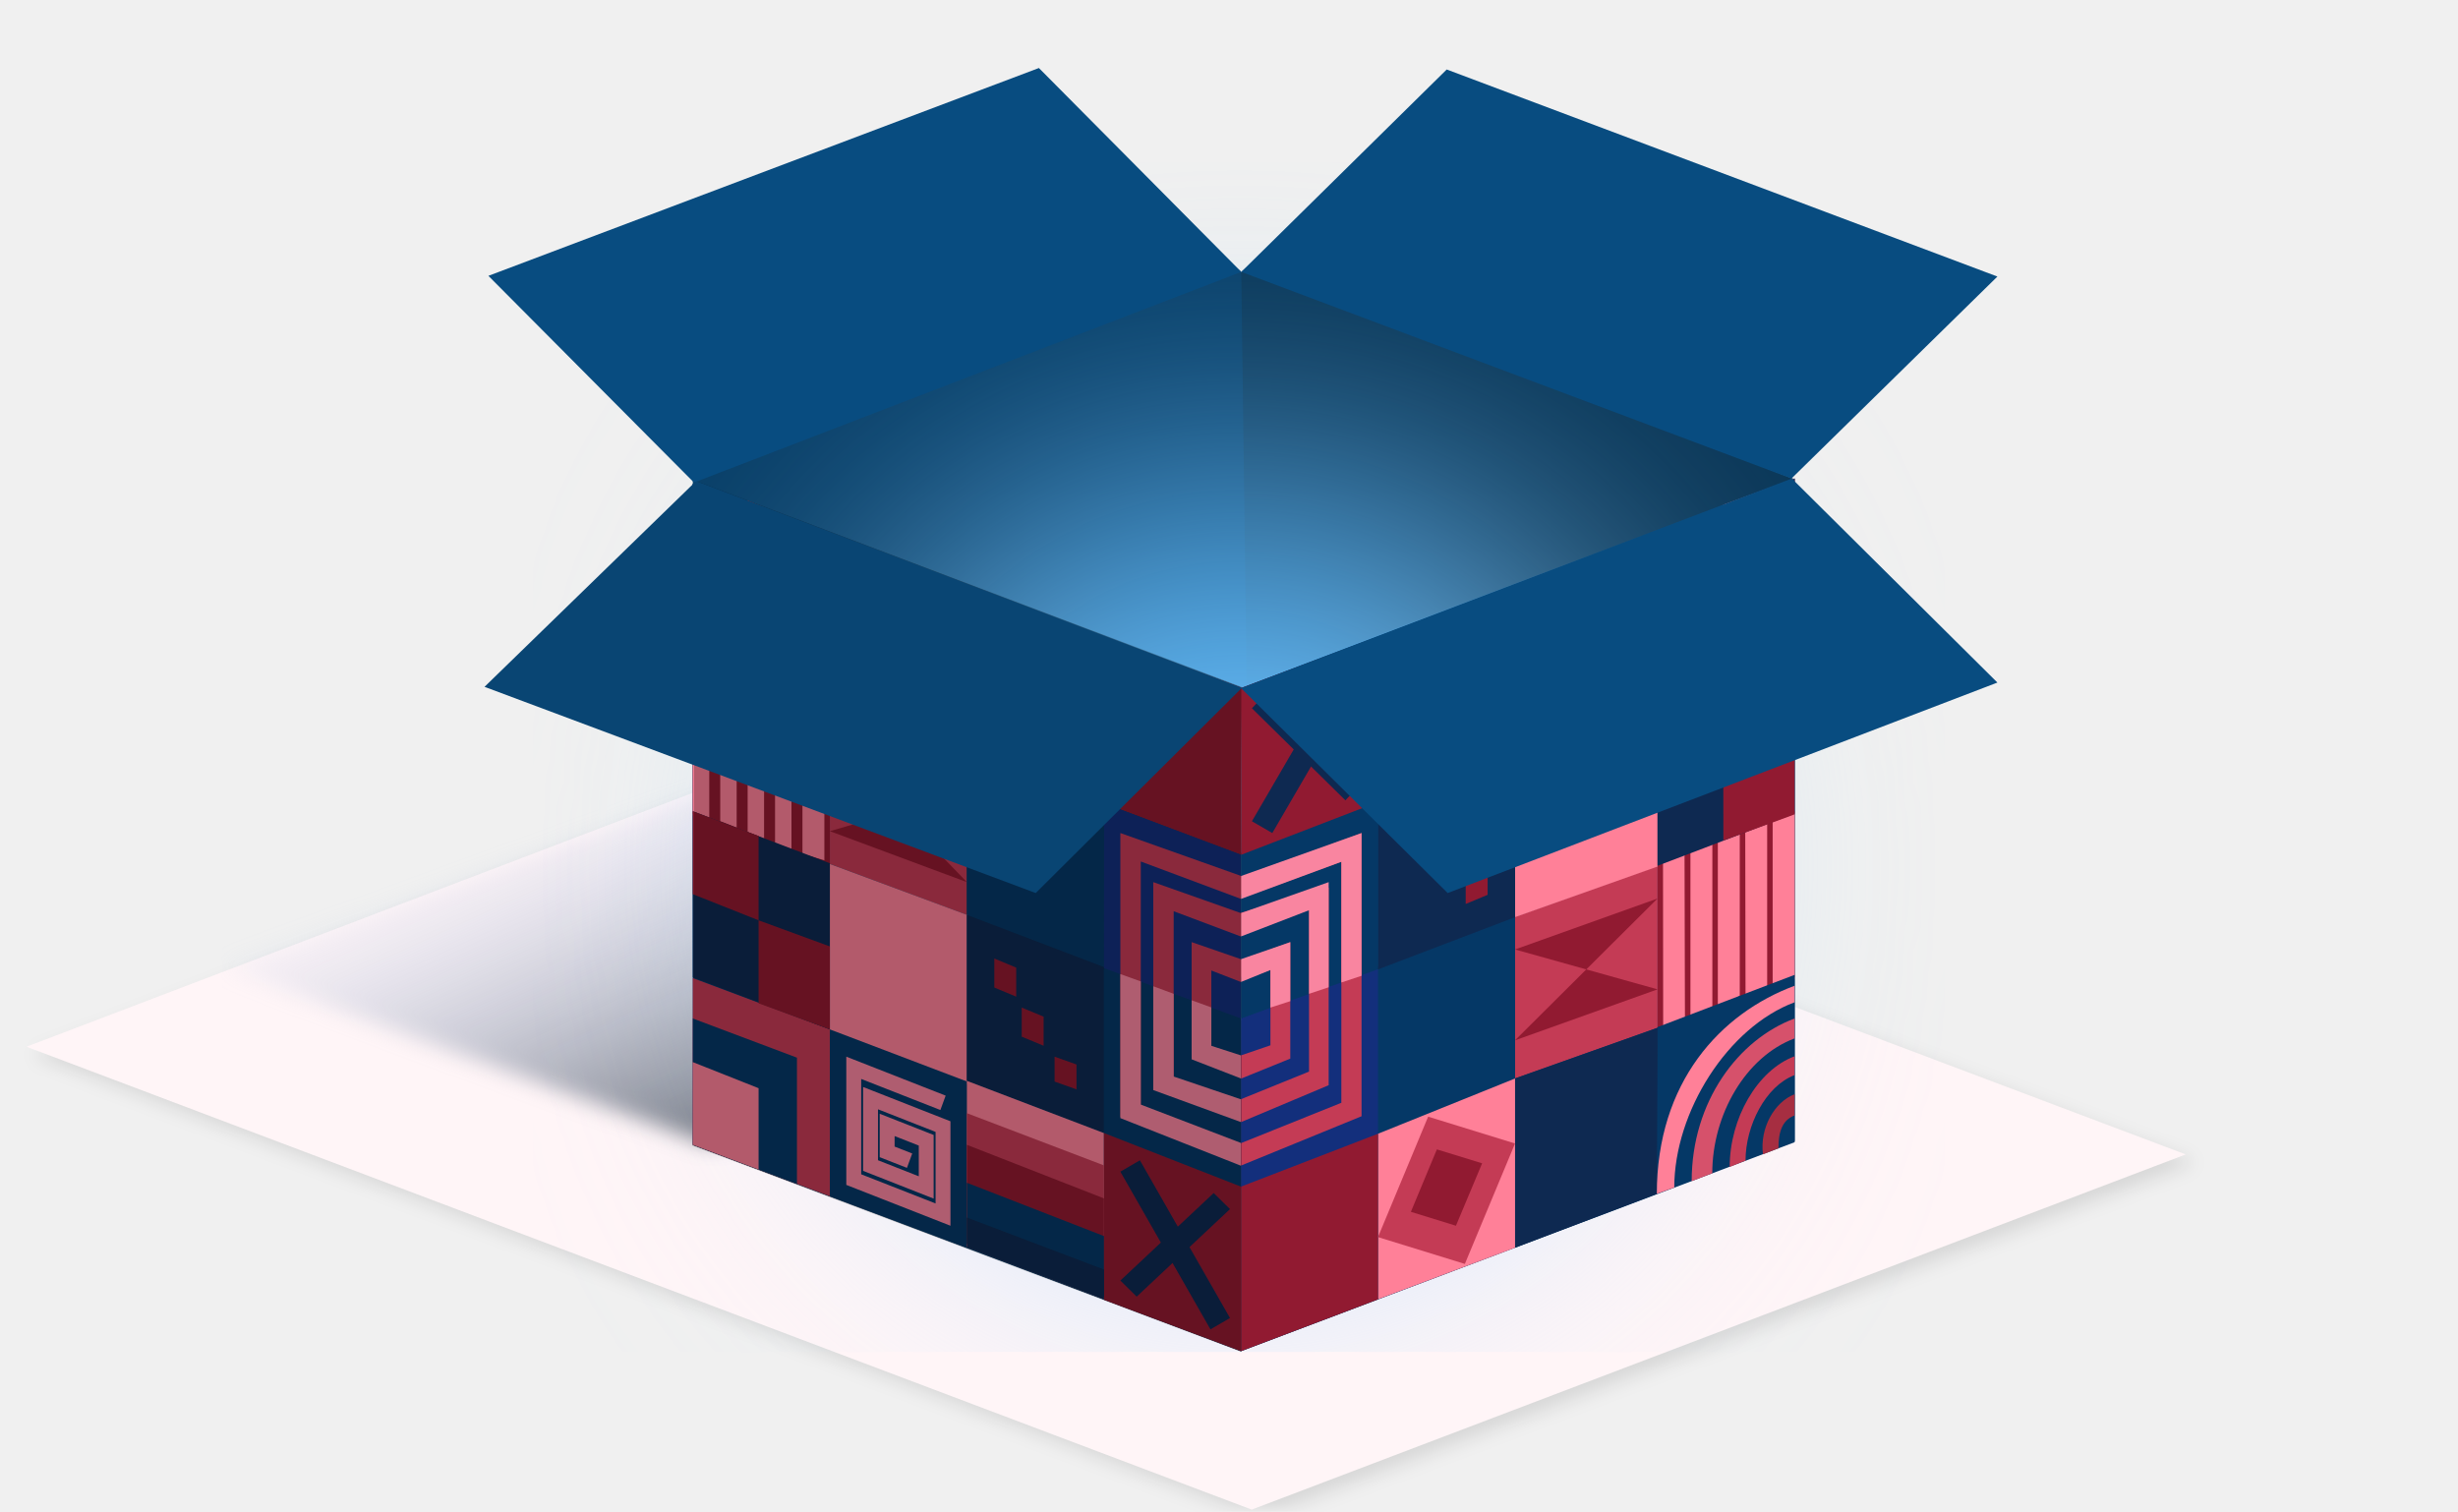
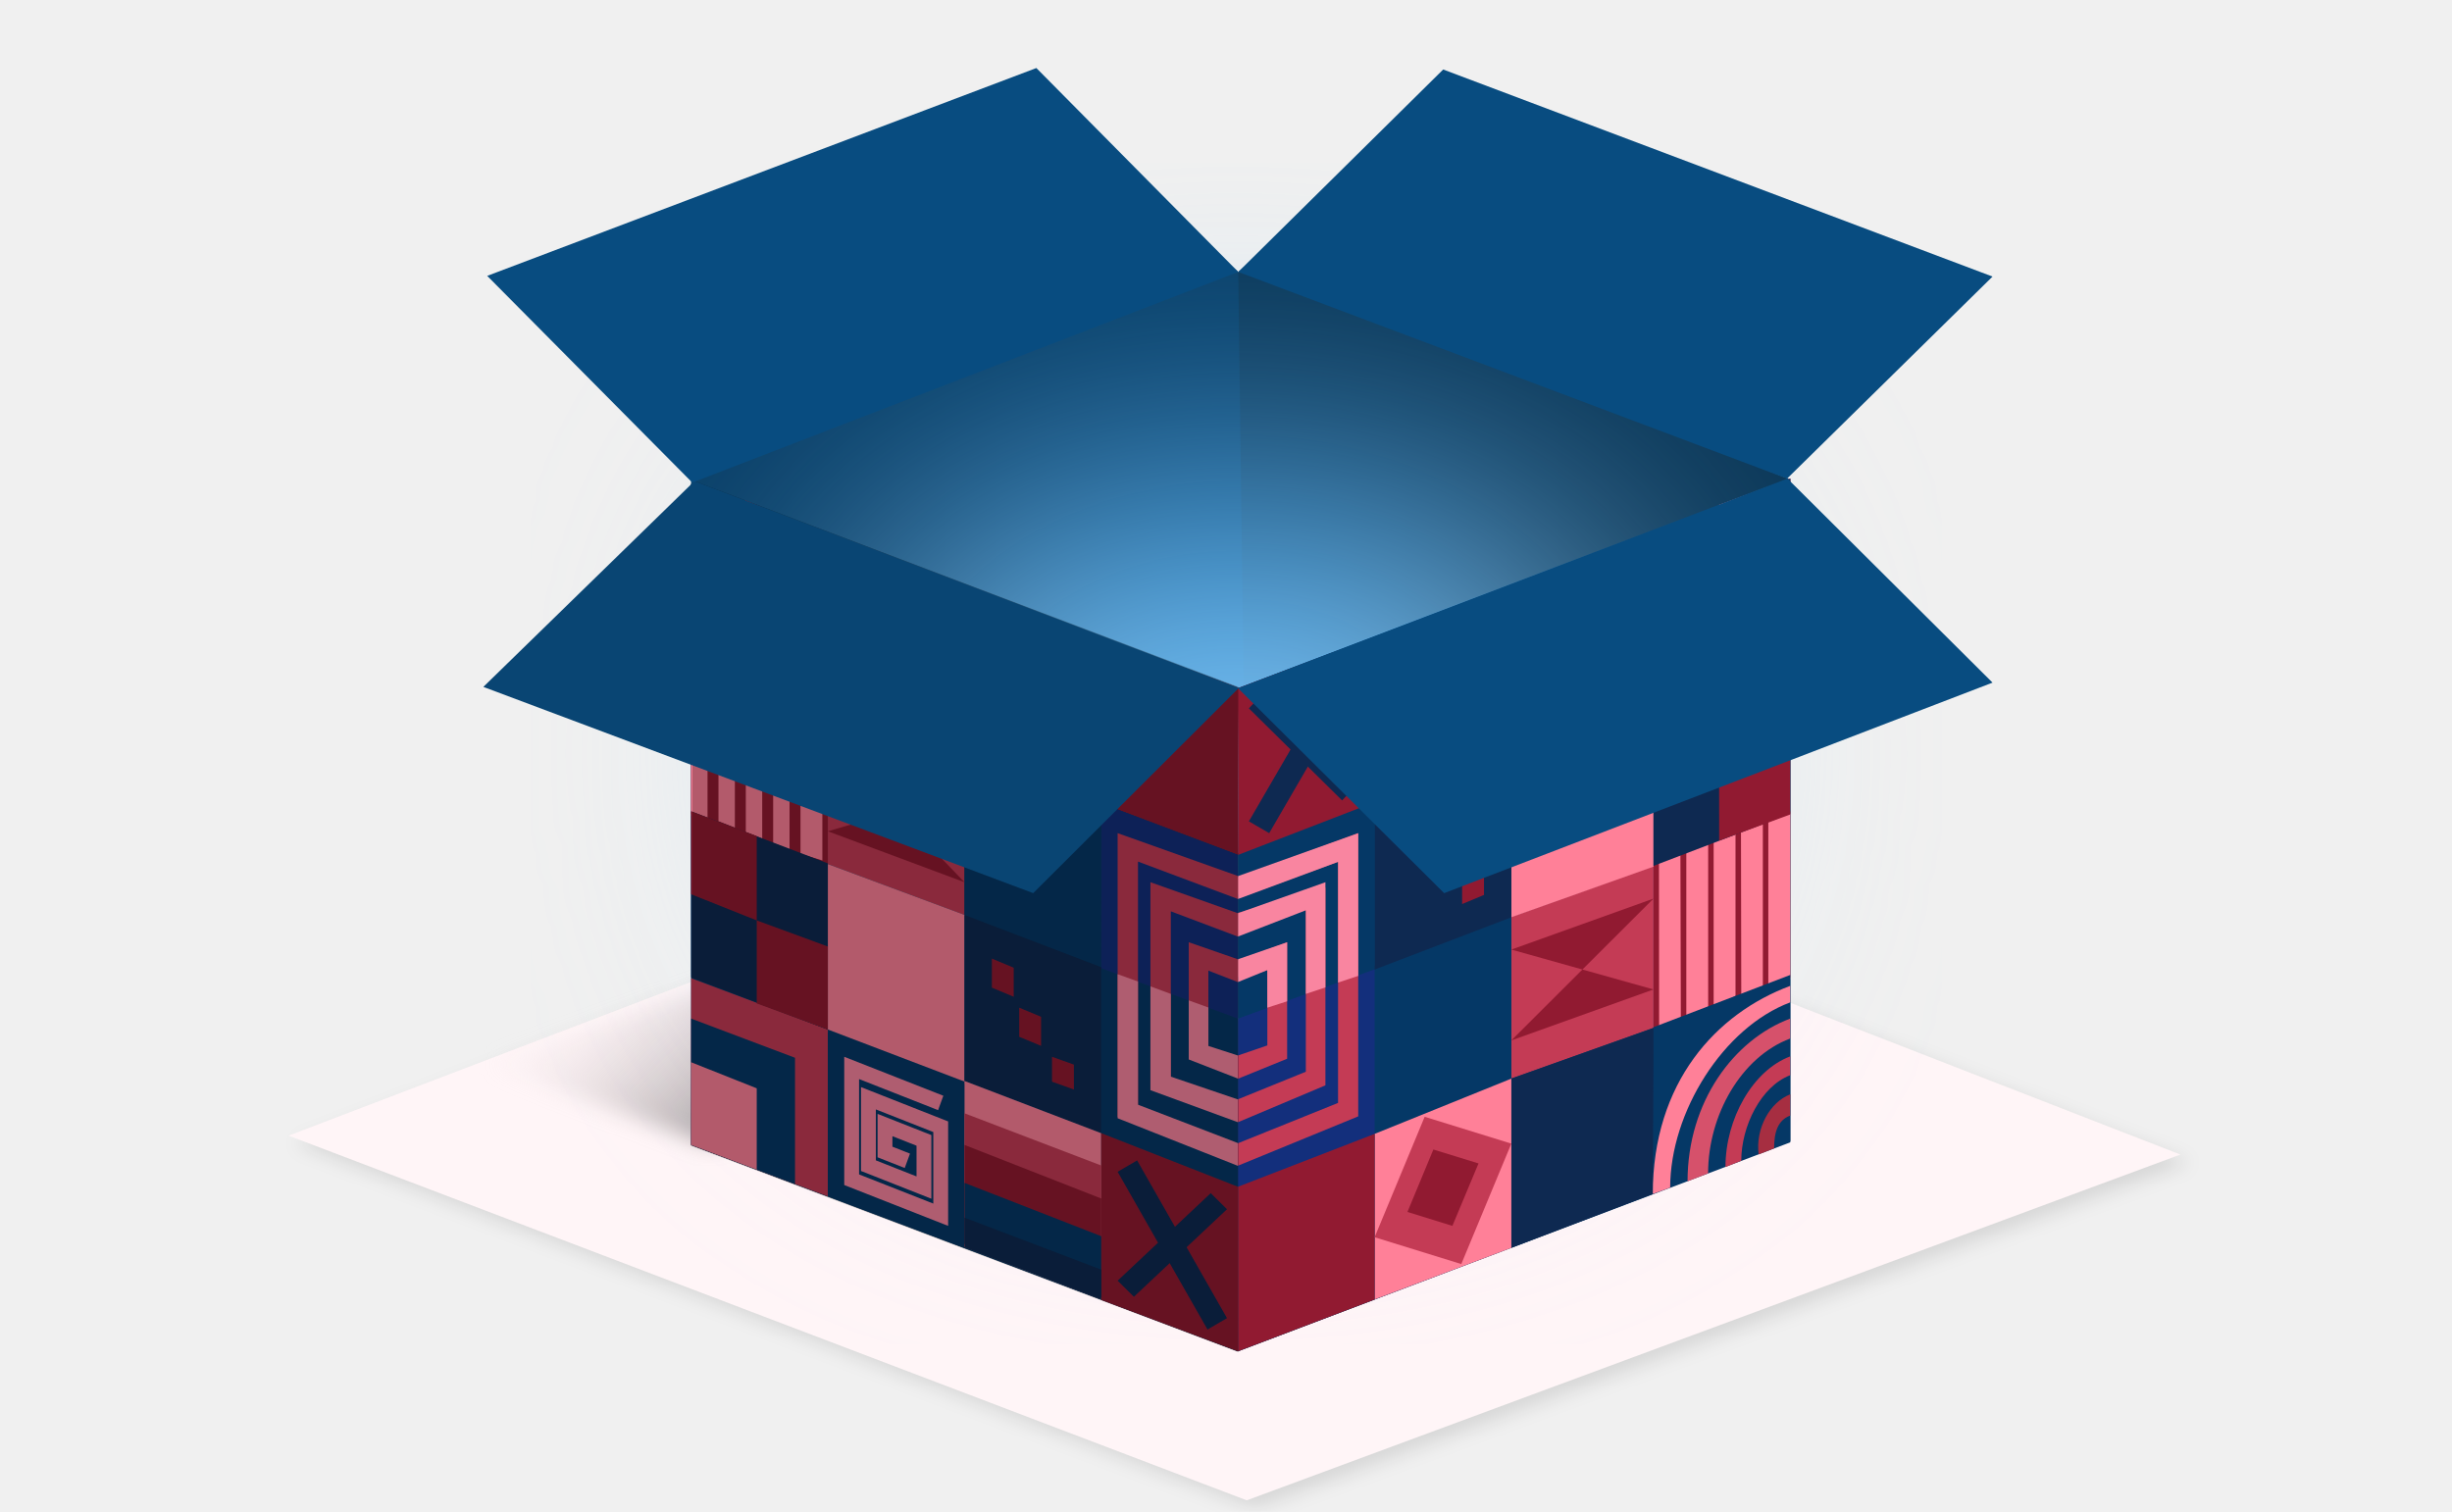
- <svg xmlns="http://www.w3.org/2000/svg" width="600" height="369" viewBox="0 0 600 369" fill="none">
+ <svg xmlns="http://www.w3.org/2000/svg" width="600" height="370" viewBox="0 0 600 370" fill="none">
  <g clip-path="url(#clip0)">
    <g filter="url(#filter0_d)">
-       <path d="M305.538 368.539L533.538 281.824L234 168.818L6.462 255.532L305.538 368.539Z" fill="#FFF5F7" />
+       <path d="M305.077 367.225L533.538 282.588L298.154 191.012L70.615 277.962L305.077 367.225Z" fill="#FFF5F7" />
+     </g>
+     <g filter="url(#filter1_f)">
+       <path d="M324.784 223.122L173.381 280.171L119.538 260.388L271.385 207.663L324.784 223.122Z" fill="url(#paint0_linear)" />
    </g>
    <g clip-path="url(#clip1)">
-       <g filter="url(#filter1_f)">
-         <path d="M324.784 222.519L173.381 279.414L54.178 236.152L204.738 181.882L324.784 222.519Z" fill="url(#paint0_linear)" />
+       <path d="M302.919 330.755L169.163 280.262L169.116 118.476L302.919 168.968V330.755Z" fill="#053866" />
+       <path d="M438.07 279.464L302.921 228.935L302.308 67.127L304.616 65.213L438.062 117.307L438.07 279.464Z" fill="#083556" />
+       <path d="M302.921 330.754L438.015 279.422L438.062 117.14L302.967 168.056L302.921 330.754Z" fill="#054270" />
+       <path d="M169.162 280.021L305.077 225.238L302.993 66.554L301.384 65.213L169.116 117.358L169.162 280.021Z" fill="#063D66" />
+       <g filter="url(#filter2_f)">
+         <ellipse cx="302.5" cy="184.5" rx="92.5" ry="64.5" fill="url(#paint1_radial)" />
      </g>
-       <path d="M302.919 329.861L169.163 279.505L169.116 118.155L302.919 168.511V329.861Z" fill="#053866" />
-       <path d="M438.07 278.708L302.921 228.317L302.308 66.946L304.616 65.036L438.062 116.99L438.07 278.708Z" fill="#083556" />
-       <path d="M302.921 329.86L438.015 278.667L438.062 116.823L302.967 167.602L302.921 329.86Z" fill="#054270" />
-       <path d="M169.162 279.264L305.077 224.629L302.993 66.374L301.384 65.036L169.116 117.041L169.162 279.264Z" fill="#063D66" />
-       <g filter="url(#filter2_f)">
-         <ellipse cx="302.404" cy="211.536" rx="92.266" ry="91.837" fill="url(#paint1_radial)" />
-       </g>
-       <path d="M302.924 329.863L169.167 279.505L169.121 118.155L302.924 168.511V329.863Z" fill="#053866" />
-       <path d="M202.571 171.415L169.167 158.732L169.121 118.155L202.571 131.114V171.415Z" fill="#053866" />
-       <path d="M178.012 156.761C174.999 156.837 172.003 156.295 169.209 155.168L169.118 150.888C175.914 153.483 182.437 152.982 187.455 149.522C193.43 145.425 197.216 138.641 197.216 128.807L201.23 130.401C201.23 141.6 197.9 147.883 190.83 152.755C187.035 155.298 182.583 156.69 178.012 156.761V156.761Z" fill="#FF8098" />
-       <path d="M236.021 183.398L202.57 170.649V130.138L236.021 142.887V183.398Z" fill="#0E2951" />
-       <path d="M269.47 196.712L236.019 183.963V143.453L269.47 156.156V196.712Z" fill="#FF8098" />
-       <path d="M302.92 208.692L269.47 196.099V155.436L303.147 167.931L302.92 208.692Z" fill="#911A31" />
-       <path d="M202.568 211.359L169.118 198.656V158.1L202.568 170.849V211.359Z" fill="#911A31" />
-       <path d="M236.021 223.343L202.57 210.912V171.415L236.021 183.845V223.343Z" fill="#C43B55" />
-       <path d="M269.47 236.657L236.019 223.908V183.397L269.47 196.146V236.657Z" fill="#053866" />
-       <path d="M302.92 248.64L269.47 236.347L269.513 196.108L302.92 208.658V248.64Z" fill="#132F7C" />
-       <path d="M236.021 264.618L202.57 251.915V210.919L236.021 223.331V264.618Z" fill="#FF8098" />
-       <path d="M269.473 276.601L236.022 263.852V223.342L269.473 236.091V276.601Z" fill="#0E2951" />
-       <path d="M302.925 289.916L269.475 277.308V236.657L302.925 249.265V289.916Z" fill="#053866" />
-       <path d="M202.568 292.036L169.118 279.48V238.777L202.568 251.304V292.036Z" fill="#C43B55" />
-       <path d="M236.021 304.562L202.57 291.849V251.303L236.021 264.017V304.562Z" fill="#053866" />
-       <path d="M269.47 317.125L236.019 304.376V263.866L269.47 276.615V317.125Z" fill="#FF8098" />
-       <path d="M302.92 329.861L269.47 317.324V276.601L302.92 289.688V329.861Z" fill="#911A31" />
-       <path d="M176.034 148.778C173.659 148.813 171.303 148.351 169.118 147.421V142.511C173.978 144.382 180.006 143.727 182.997 141.763C187.998 138.443 190.428 133.299 190.428 126.144L194.54 127.781C194.54 136.572 191.409 141.95 185.801 145.831C182.909 147.761 179.51 148.786 176.034 148.778V148.778Z" fill="#D6516B" />
-       <path d="M173.643 139.457C172.092 139.489 170.552 139.186 169.118 138.569V133.392C172.04 134.575 176.566 134.279 179.064 131.666C181.657 128.954 182.364 126.735 182.364 122.15L186.512 123.876C186.512 130.187 184.438 134.477 180.525 137.287C178.489 138.711 176.092 139.466 173.643 139.457V139.457Z" fill="#C43B55" />
-       <path d="M171.248 130.122C170.515 130.191 169.778 130.04 169.118 129.685V124.586C169.828 124.877 172.135 125.072 173.023 124.586C174.577 123.712 174.577 122.012 173.822 119.487L178.482 121.186C178.482 124.732 177.328 127.209 175.153 128.86C173.988 129.678 172.633 130.116 171.248 130.122Z" fill="#A62E41" />
-       <path d="M302.401 283.259L273.482 272.616V203.37L302.919 213.83V219.448L278.467 210.313V270.217L301.988 279.866L302.401 283.259Z" fill="#C43B55" />
-       <path d="M302.919 284.59L273.482 272.962V237.799L278.467 239.591V269.659L302.919 279.025V284.59Z" fill="#F985A0" />
-       <path d="M302.374 272.533L281.512 265.971V215.353L302.921 222.92V228.63L286.497 222.456V263.632L302.921 269.342L302.374 272.533Z" fill="#C43B55" />
-       <path d="M302.374 261.339L290.881 258.251V229.999L302.923 234.165V239.736L295.689 236.928V255.677L302.923 258.802L302.374 261.339Z" fill="#C43B55" />
-       <path d="M302.923 263.286L290.881 258.614V244.197L295.689 245.935V255.316L302.923 257.652V263.286Z" fill="#F985A0" />
-       <path d="M302.921 273.938L281.512 266.114V240.772L286.497 242.617V262.813L302.921 268.376V273.938Z" fill="#F985A0" />
-       <path d="M194.54 289.047L169.118 279.48V248.64L194.54 258.204V289.047Z" fill="#053866" />
-       <path d="M185.174 285.512L169.118 279.48V259.291L185.174 265.66V285.512Z" fill="#FF8098" />
-       <path d="M269.47 170.348L257.234 191.386L236.019 168.486L248.255 147.447L269.47 170.348Z" fill="#C43B55" />
-       <path d="M261.444 169.864L255.045 180.735L244.05 168.923L250.401 158.1L261.444 169.864Z" fill="#911A31" />
-       <path d="M269.47 317.031L236.019 304.242V271.761L269.47 284.503V317.031Z" fill="#C43B55" />
-       <path d="M269.47 316.762L236.019 303.637V279.48L269.47 292.557V316.762Z" fill="#911A31" />
-       <path d="M269.47 316.705L236.019 303.647V288.744L269.47 301.755V316.705Z" fill="#053866" />
-       <path d="M269.47 317.208L236.019 304.477V297.236L269.47 309.92V317.208Z" fill="#0E2951" />
-       <path d="M202.57 180.735L236.021 193.176L202.57 202.912L236.021 215.353L202.57 180.735Z" fill="#911A31" />
-       <path d="M173.131 200.707L169.118 199.072V158.1L173.131 159.735V200.707Z" fill="#FF8098" />
-       <path d="M179.821 202.038L175.808 200.456V160.763L179.821 162.39V202.038Z" fill="#FF8098" />
-       <path d="M201.229 210.026L195.878 208.442V168.75L201.229 170.335V210.026Z" fill="#FF8098" />
-       <path d="M193.201 207.364L189.188 205.78V166.088L193.201 167.672V207.364Z" fill="#FF8098" />
-       <path d="M186.513 204.701L182.499 203.117V163.425L186.513 165.009V204.701Z" fill="#FF8098" />
-       <path d="M202.568 251.304L169.118 238.555V198.044L202.568 210.747V251.304Z" fill="#0E2951" />
-       <path d="M202.568 251.303L185.174 244.934V224.674L202.568 231.043V251.303Z" fill="#911A31" />
-       <path d="M185.174 224.674L169.118 218.294V198.044L185.174 204.087V224.674Z" fill="#911A31" />
-       <path fill-rule="evenodd" clip-rule="evenodd" d="M206.584 257.961L230.835 267.473L229.548 270.984L210.213 263.4V286.673L228.377 293.798V276.329L214.316 270.806V283.247L224.274 287.166V279.665L218.374 277.345V279.909L222.674 281.597L221.386 285.108L214.745 282.5V271.9L227.903 277.075V292.612L210.686 285.836V265.365L232.006 273.738V299.237L206.584 289.266V257.961Z" fill="#F985A0" />
-       <path fill-rule="evenodd" clip-rule="evenodd" d="M300.243 295.176L277.462 316.546L273.482 312.617L296.262 291.248L300.243 295.176Z" fill="#0E2951" />
-       <path fill-rule="evenodd" clip-rule="evenodd" d="M278.251 283.258L300.243 321.76L295.474 324.534L273.482 286.033L278.251 283.258Z" fill="#0E2951" />
-       <path d="M248.06 243.314L242.709 241.086V233.994L248.06 236.223V243.314Z" fill="#911A31" />
-       <path d="M254.749 255.297L249.398 253.081V245.977L254.749 248.194V255.297Z" fill="#911A31" />
-       <path d="M262.779 265.95L257.427 264.039V257.961L262.779 259.871V265.95Z" fill="#911A31" />
-       <path d="M303.147 167.931L438.06 116.824V278.852L302.919 329.861L303.147 167.931Z" fill="#053866" />
-       <path d="M404.611 210.782L438.062 198.044V238.565L404.611 251.303V210.782Z" fill="#911A31" />
-       <path d="M369.822 223.789L404.611 211.359V250.901L369.822 263.287V223.789Z" fill="#C43B55" />
-       <path d="M336.375 236.091L369.826 223.342V263.852L336.375 276.601V236.091Z" fill="#053866" />
-       <path d="M302.921 248.614L336.372 236.621V277.027L302.921 289.916V248.614Z" fill="#132F7C" />
-       <path d="M369.822 182.832L404.61 170.083V211.547L369.822 223.899V182.832Z" fill="#FF8098" />
-       <path d="M336.375 196.147L369.826 183.398V223.908L336.375 236.657V196.147Z" fill="#0E2951" />
-       <path d="M302.921 208.27L336.372 195.381V235.751L302.921 248.64V208.27Z" fill="#053866" />
-       <path d="M369.826 263.269L404.668 250.897L404.436 291.446L369.826 304.602V263.269Z" fill="#0E2951" />
-       <path d="M336.375 276.778L369.826 263.288V304.608L336.375 317.195V276.778Z" fill="#FF8098" />
-       <path d="M302.921 289.69L336.372 276.779V317.219L302.921 329.858V289.69Z" fill="#911A31" />
-       <path d="M404.609 129.608L438.06 116.824V157.346L404.609 170.084V129.608Z" fill="#C43B55" />
-       <path d="M369.819 142.888L404.607 130.139V170.65L369.819 183.398V142.888Z" fill="#053866" />
-       <path d="M336.368 155.884L369.819 143.453V182.951L336.368 195.381V155.884Z" fill="#FF8098" />
-       <path d="M303.103 167.912L336.37 155.437V195.807L302.92 208.696L303.103 167.912Z" fill="#911A31" />
-       <path d="M302.915 284.554V279.073L327.421 269.222V210.348L303.318 219.149L301.58 214.68L332.354 203.37V272.506L302.915 284.554Z" fill="#C43B55" />
-       <path d="M332.356 238.216L327.425 239.85V210.386L302.92 219.455V213.863L332.356 203.37V238.216Z" fill="#F985A0" />
-       <path d="M302.92 273.939V268.341L319.535 261.605V222.01L302.92 228.427V222.829L324.328 216.685V264.928L302.92 273.939Z" fill="#C43B55" />
-       <path d="M302.915 263.326V257.649L310.115 255.188V236.765L303.287 239.257L301.58 234.896L314.96 230.001V258.437L302.915 263.326Z" fill="#C43B55" />
-       <path d="M314.962 244.412L310.106 245.978V236.803L302.92 239.724V234.158L314.962 230.001V244.412Z" fill="#F985A0" />
-       <path d="M324.328 241.02L319.535 242.617V222.209L302.92 228.615V222.918L324.328 215.354V241.02Z" fill="#F985A0" />
-       <path d="M420.664 123.228L438.058 116.824V137.096L420.664 143.454V123.228Z" fill="#FF8098" />
-       <path d="M336.368 302.009L348.612 272.608L369.819 279.156L357.575 308.558L336.368 302.009Z" fill="#C43B55" />
-       <path d="M344.396 295.84L350.742 280.596L361.79 283.994L355.396 299.237L344.396 295.84Z" fill="#911A31" />
-       <path d="M336.368 155.866L369.819 143.453V175.025L336.368 187.392V155.866Z" fill="#C43B55" />
-       <path d="M336.368 156.109L369.819 143.453V166.793L336.368 179.403V156.109Z" fill="#911A31" />
-       <path d="M336.368 155.89L369.819 143.453V157.692L336.368 170.083V155.89Z" fill="#053866" />
-       <path d="M336.368 156.155L369.819 143.453V150.724L336.368 163.426V156.155Z" fill="#0E2951" />
-       <path d="M404.607 241.526L369.819 253.967L404.607 219.349L369.819 231.79" fill="#911A31" />
-       <path d="M438.056 239.049L432.705 240.652V199.694L438.056 198.045V239.049Z" fill="#FF8098" />
-       <path d="M431.366 240.825L426.085 242.812L426.015 202.292L431.366 200.708V240.825Z" fill="#FF8098" />
-       <path d="M411.295 248.388L405.982 250.531L405.944 210.281L411.195 208.697L411.295 248.388Z" fill="#FF8098" />
-       <path d="M417.988 245.725L412.637 248.216V207.617L417.988 206.033V245.725Z" fill="#FF8098" />
-       <path d="M424.677 243.062L419.326 246.487V204.954L424.677 203.37V243.062Z" fill="#FF8098" />
-       <path d="M404.609 170.849L438.06 158.1V198.611L404.609 211.36V170.849Z" fill="#0E2951" />
-       <path d="M404.609 250.738L438.06 237.989V278.5L404.609 291.249V250.738Z" fill="#053866" />
-       <path d="M404.609 170.808L420.666 164.758V184.005L404.609 190.056V170.808Z" fill="#911A31" />
-       <path d="M408.688 289.902L404.436 291.446C404.436 264.156 419.962 247.383 438.06 240.652V244.681C421.73 250.771 408.688 271.449 408.688 289.902Z" fill="#FF8098" />
-       <path d="M417.967 286.428L412.941 288.358C412.941 268.872 424.367 253.732 438.059 248.641V253.501C426.096 257.991 417.967 272.126 417.967 286.428Z" fill="#D6516B" />
-       <path d="M426.085 283.34L422.219 284.884C422.219 273.054 428.928 261.284 438.057 257.865V262.46C430.946 265.159 426.085 274.838 426.085 283.34Z" fill="#C43B55" />
-       <path d="M434.121 280.327L430.338 281.796C429.524 275.389 433.14 269.005 438.07 267.129L438.056 272.317C434.981 273.461 434.121 276.436 434.121 280.327Z" fill="#A62E41" />
-       <path fill-rule="evenodd" clip-rule="evenodd" d="M400.593 135.465V167.482L376.406 176.741L375.06 173.149L396.793 164.83V141.026L377.633 148.361V166.232L392.496 160.573V147.847L381.929 151.87V159.496L388.154 157.115V154.539L385 155.749L383.651 152.158L391.954 148.974V159.768L378.129 165.055V149.212L396.297 142.296V163.23L373.833 171.783V145.709L400.593 135.465Z" fill="#F985A0" />
-       <path fill-rule="evenodd" clip-rule="evenodd" d="M305.594 200.494L328.717 160.763L333.693 163.639L310.57 203.37L305.594 200.494Z" fill="#0E2951" />
-       <path fill-rule="evenodd" clip-rule="evenodd" d="M328.409 195.382L305.594 172.908L309.54 168.752L332.355 191.226L328.409 195.382Z" fill="#0E2951" />
-       <path d="M357.778 213.588L363.129 211.359V218.451L357.778 220.68V213.588Z" fill="#911A31" />
-       <path d="M351.089 207.933L356.44 206.033V212.122L351.089 214.022V207.933Z" fill="#911A31" />
-       <path d="M343.057 201.286L348.409 199.376V205.454L343.057 207.365V201.286Z" fill="#911A31" />
-       <path d="M412.637 126.755L438.059 116.824V148.264L412.637 158.1V126.755Z" fill="#053866" />
-       <path d="M420.664 184.452L438.058 178.072V198.81L420.673 205.196L420.664 184.452Z" fill="#911A31" />
-       <path opacity="0.3" d="M169.661 117.329L303 167.691V330.034L169.065 279.672L169.661 117.329Z" fill="black" />
-       <path d="M487.569 67.512L437.298 116.825L303 66.375L353.145 16.964L487.569 67.512Z" fill="#084C80" />
-       <path d="M303.147 167.931L252.818 218.016L118.273 167.672L169.922 117.446L303.147 167.931Z" fill="#094573" />
-       <path d="M302.999 66.374L253.596 16.605L119.218 67.34L169.397 117.797L302.999 66.374Z" fill="#084C80" />
-       <path d="M487.569 166.629L437.386 116.823L302.921 167.978L353.38 218.016L487.569 166.629Z" fill="#084C80" />
+       <path d="M302.923 330.757L169.167 280.262L169.121 118.476L302.923 168.968V330.757Z" fill="#053866" />
+       <path d="M202.571 171.879L169.167 159.162L169.121 118.476L202.571 131.469V171.879Z" fill="#053866" />
+       <path d="M178.012 157.186C174.999 157.262 172.003 156.718 169.209 155.588L169.118 151.297C175.914 153.899 182.437 153.397 187.455 149.927C193.43 145.819 197.216 139.017 197.216 129.156L201.23 130.754C201.23 141.984 197.9 148.284 190.83 153.169C187.035 155.719 182.583 157.115 178.012 157.186V157.186Z" fill="#FF8098" />
+       <path d="M236.021 183.895L202.57 171.111V130.491L236.021 143.275V183.895Z" fill="#0E2951" />
+       <path d="M269.47 197.245L236.019 184.462V143.842L269.47 156.579V197.245Z" fill="#FF8098" />
+       <path d="M302.92 209.257L269.47 196.63V155.858L303.147 168.386L302.92 209.257Z" fill="#911A31" />
+       <path d="M202.568 211.932L169.118 199.195V158.528L202.568 171.312V211.932Z" fill="#911A31" />
+       <path d="M236.021 223.948L202.57 211.484V171.879L236.021 184.343V223.948Z" fill="#C43B55" />
+       <path d="M269.47 237.298L236.019 224.514V183.894L269.47 196.678V237.298Z" fill="#053866" />
+       <path d="M302.92 249.314L269.47 236.988L269.513 196.639L302.92 209.224V249.314Z" fill="#132F7C" />
+       <path d="M236.021 265.335L202.57 252.598V211.491L236.021 223.936V265.335Z" fill="#FF8098" />
+       <path d="M269.473 277.351L236.022 264.567V223.947L269.473 236.73V277.351Z" fill="#0E2951" />
+       <path d="M302.925 290.702L269.475 278.06V237.298L302.925 249.94V290.702Z" fill="#053866" />
+       <path d="M202.568 292.828L169.118 280.238V239.424L202.568 251.985V292.828Z" fill="#C43B55" />
+       <path d="M236.021 305.388L202.57 292.639V251.984L236.021 264.732V305.388Z" fill="#053866" />
+       <path d="M269.47 317.985L236.019 305.201V264.581L269.47 277.365V317.985Z" fill="#FF8098" />
+       <path d="M302.92 330.755L269.47 318.184V277.351L302.92 290.473V330.755Z" fill="#911A31" />
+       <path d="M176.034 149.181C173.659 149.216 171.303 148.753 169.118 147.821V142.897C173.978 144.773 180.006 144.117 182.997 142.147C187.998 138.818 190.428 133.66 190.428 126.486L194.54 128.127C194.54 136.942 191.409 142.335 185.801 146.227C182.909 148.161 179.51 149.19 176.034 149.181V149.181Z" fill="#D6516B" />
+       <path d="M173.643 139.835C172.092 139.867 170.552 139.564 169.118 138.945V133.753C172.04 134.94 176.566 134.643 179.064 132.023C181.657 129.304 182.364 127.079 182.364 122.481L186.512 124.211C186.512 130.54 184.438 134.841 180.525 137.659C178.489 139.087 176.092 139.844 173.643 139.835V139.835Z" fill="#C43B55" />
+       <path d="M171.248 130.475C170.515 130.544 169.778 130.392 169.118 130.037V124.924C169.828 125.216 172.136 125.411 173.023 124.924C174.577 124.047 174.577 122.343 173.822 119.81L178.482 121.515C178.482 125.07 177.328 127.553 175.153 129.209C173.988 130.03 172.633 130.469 171.248 130.475Z" fill="#A62E41" />
+       <path d="M302.401 284.026L273.482 273.355V203.921L302.919 214.409V220.043L278.467 210.883V270.949L301.988 280.625L302.401 284.026Z" fill="#C43B55" />
+       <path d="M302.919 285.361L273.482 273.702V238.444L278.467 240.241V270.39L302.919 279.781V285.361Z" fill="#F985A0" />
+       <path d="M302.374 273.271L281.512 266.692V215.937L302.921 223.524V229.249L286.497 223.058V264.347L302.921 270.072L302.374 273.271Z" fill="#C43B55" />
+       <path d="M302.374 262.047L290.881 258.951V230.622L302.923 234.8V240.386L295.689 237.57V256.37L302.923 259.504L302.374 262.047Z" fill="#C43B55" />
+       <path d="M302.923 264L290.881 259.315V244.859L295.689 246.601V256.008L302.923 258.35V264Z" fill="#F985A0" />
+       <path d="M302.921 274.681L281.512 266.835V241.425L286.497 243.275V263.525L302.921 269.103V274.681Z" fill="#F985A0" />
+       <path d="M194.54 289.83L169.118 280.238V249.313L194.54 258.904V289.83Z" fill="#053866" />
+       <path d="M185.174 286.286L169.118 280.238V259.994L185.174 266.38V286.286Z" fill="#FF8098" />
+       <path d="M269.47 170.809L257.234 191.905L236.019 168.942L248.255 147.847L269.47 170.809Z" fill="#C43B55" />
+       <path d="M261.444 170.325L255.045 181.225L244.05 169.381L250.401 158.528L261.444 170.325Z" fill="#911A31" />
+       <path d="M269.47 317.89L236.019 305.067V272.497L269.47 285.274V317.89Z" fill="#C43B55" />
+       <path d="M269.47 317.62L236.019 304.46V280.238L269.47 293.35V317.62Z" fill="#911A31" />
+       <path d="M269.47 317.563L236.019 304.47V289.526L269.47 302.572V317.563Z" fill="#053866" />
+       <path d="M269.47 318.068L236.019 305.302V298.041L269.47 310.76V318.068Z" fill="#0E2951" />
+       <path d="M202.57 181.224L236.021 193.699L202.57 203.462L236.021 215.937L202.57 181.224Z" fill="#911A31" />
+       <path d="M173.131 201.251L169.118 199.612V158.528L173.131 160.168V201.251Z" fill="#FF8098" />
+       <path d="M179.821 202.586L175.808 200.999V161.198L179.821 162.83V202.586Z" fill="#FF8098" />
+       <path d="M201.229 210.596L195.878 209.007V169.208L201.229 170.796V210.596Z" fill="#FF8098" />
+       <path d="M193.201 207.926L189.188 206.337V166.538L193.201 168.126V207.926Z" fill="#FF8098" />
+       <path d="M186.513 205.256L182.499 203.668V163.868L186.513 165.457V205.256Z" fill="#FF8098" />
+       <path d="M202.568 251.985L169.118 239.201V198.581L202.568 211.318V251.985Z" fill="#0E2951" />
+       <path d="M202.568 251.984L185.174 245.598V225.282L202.568 231.669V251.984Z" fill="#911A31" />
+       <path d="M185.174 225.283L169.118 218.885V198.581L185.174 204.64V225.283Z" fill="#911A31" />
+       <path fill-rule="evenodd" clip-rule="evenodd" d="M206.584 258.66L230.835 268.198L229.548 271.718L210.213 264.114V287.45L228.377 294.594V277.078L214.316 271.54V284.014L224.274 287.945V280.423L218.374 278.096V280.667L222.674 282.361L221.386 285.881L214.745 283.266V272.637L227.903 277.826V293.405L210.686 286.61V266.084L232.006 274.48V300.048L206.584 290.05V258.66Z" fill="#F985A0" />
+       <path fill-rule="evenodd" clip-rule="evenodd" d="M300.243 295.976L277.462 317.403L273.482 313.465L296.262 292.037L300.243 295.976Z" fill="#0E2951" />
+       <path fill-rule="evenodd" clip-rule="evenodd" d="M278.251 284.026L300.243 322.632L295.474 325.414L273.482 286.808L278.251 284.026Z" fill="#0E2951" />
+       <path d="M248.06 243.974L242.709 241.739V234.628L248.06 236.863V243.974Z" fill="#911A31" />
+       <path d="M254.749 255.989L249.398 253.767V246.644L254.749 248.866V255.989Z" fill="#911A31" />
+       <path d="M262.779 266.671L257.427 264.755V258.66L262.779 260.576V266.671Z" fill="#911A31" />
+       <path d="M303.147 168.386L438.06 117.141V279.608L302.919 330.755L303.147 168.386Z" fill="#053866" />
+       <path d="M404.611 211.353L438.062 198.581V239.212L404.611 251.984V211.353Z" fill="#911A31" />
+       <path d="M369.822 224.396L404.611 211.932V251.581L369.822 264V224.396Z" fill="#C43B55" />
+       <path d="M336.375 236.73L369.826 223.947V264.567L336.375 277.35V236.73Z" fill="#053866" />
+       <path d="M302.921 249.287L336.372 237.262V277.778L302.921 290.701V249.287Z" fill="#132F7C" />
+       <path d="M369.822 183.328L404.61 170.544V212.121L369.822 224.506V183.328Z" fill="#FF8098" />
+       <path d="M336.375 196.679L369.826 183.895V224.515L336.375 237.299V196.679Z" fill="#0E2951" />
+       <path d="M302.921 208.834L336.372 195.91V236.39L302.921 249.314V208.834Z" fill="#053866" />
+       <path d="M369.826 263.982L404.668 251.577L404.436 292.236L369.826 305.428V263.982Z" fill="#0E2951" />
+       <path d="M336.375 277.529L369.826 264.001V305.434L336.375 318.055V277.529Z" fill="#FF8098" />
+       <path d="M302.921 290.475L336.372 277.529V318.078L302.921 330.752V290.475Z" fill="#911A31" />
+       <path d="M404.609 129.96L438.06 117.141V157.772L404.609 170.545V129.96Z" fill="#C43B55" />
+       <path d="M369.819 143.276L404.607 130.492V171.112L369.819 183.896V143.276Z" fill="#053866" />
+       <path d="M336.368 156.306L369.819 143.842V183.447L336.368 195.911V156.306Z" fill="#FF8098" />
+       <path d="M303.103 168.367L336.37 155.858V196.338L302.92 209.262L303.103 168.367Z" fill="#911A31" />
+       <path d="M302.915 285.326V279.83L327.421 269.952V210.918L303.318 219.743L301.58 215.262L332.354 203.922V273.244L302.915 285.326Z" fill="#C43B55" />
+       <path d="M332.356 238.862L327.425 240.5V210.957L302.92 220.05V214.443L332.356 203.922V238.862Z" fill="#F985A0" />
+       <path d="M302.92 274.681V269.068L319.535 262.314V222.612L302.92 229.046V223.433L324.328 217.273V265.646L302.92 274.681Z" fill="#C43B55" />
+       <path d="M302.915 264.039V258.347L310.115 255.88V237.406L303.287 239.905L301.58 235.532L314.96 230.624V259.137L302.915 264.039Z" fill="#C43B55" />
+       <path d="M314.962 245.074L310.106 246.645V237.445L302.92 240.374V234.792L314.962 230.624V245.074Z" fill="#F985A0" />
+       <path d="M324.328 241.673L319.535 243.275V222.811L302.92 229.234V223.523L324.328 215.937V241.673Z" fill="#F985A0" />
+       <path d="M420.664 123.562L438.058 117.141V137.468L420.664 143.843V123.562Z" fill="#FF8098" />
+       <path d="M336.368 302.827L348.612 273.346L369.819 279.913L357.575 309.394L336.368 302.827Z" fill="#C43B55" />
+       <path d="M344.396 296.641L350.742 281.357L361.79 284.764L355.396 300.048L344.396 296.641Z" fill="#911A31" />
+       <path d="M336.368 156.289L369.819 143.842V175.499L336.368 187.9V156.289Z" fill="#C43B55" />
+       <path d="M336.368 156.533L369.819 143.842V167.246L336.368 179.89V156.533Z" fill="#911A31" />
+       <path d="M336.368 156.312L369.819 143.842V158.119L336.368 170.544V156.312Z" fill="#053866" />
+       <path d="M336.368 156.578L369.819 143.842V151.133L336.368 163.869V156.578Z" fill="#0E2951" />
+       <path d="M404.607 242.181L369.819 254.656L404.607 219.943L369.819 232.418" fill="#911A31" />
+       <path d="M438.056 239.697L432.705 241.304V200.235L438.056 198.582V239.697Z" fill="#FF8098" />
+       <path d="M431.366 241.477L426.085 243.47L426.015 202.84L431.366 201.252V241.477Z" fill="#FF8098" />
+       <path d="M411.295 249.062L405.982 251.21L405.944 210.851L411.195 209.262L411.295 249.062Z" fill="#FF8098" />
+       <path d="M417.988 246.391L412.637 248.888V208.18L417.988 206.592V246.391Z" fill="#FF8098" />
+       <path d="M424.677 243.721L419.326 247.155V205.51L424.677 203.922V243.721Z" fill="#FF8098" />
+       <path d="M404.609 171.312L438.06 158.529V199.149L404.609 211.932V171.312Z" fill="#0E2951" />
+       <path d="M404.609 251.418L438.06 238.634V279.254L404.609 292.038V251.418Z" fill="#053866" />
+       <path d="M404.609 171.271L420.666 165.204V184.504L404.609 190.571V171.271Z" fill="#911A31" />
+       <path d="M408.688 290.688L404.436 292.236C404.436 264.872 419.962 248.053 438.06 241.304V245.345C421.73 251.451 408.688 272.185 408.688 290.688Z" fill="#FF8098" />
+       <path d="M417.967 287.204L412.941 289.139C412.941 269.6 424.367 254.42 438.059 249.315V254.188C426.096 258.69 417.967 272.863 417.967 287.204Z" fill="#D6516B" />
+       <path d="M426.085 284.108L422.219 285.656C422.219 273.794 428.928 261.992 438.057 258.564V263.171C430.946 265.878 426.085 275.583 426.085 284.108Z" fill="#C43B55" />
+       <path d="M434.121 281.086L430.338 282.56C429.524 276.135 433.14 269.735 438.07 267.853L438.056 273.055C434.981 274.202 434.121 277.185 434.121 281.086Z" fill="#A62E41" />
+       <path fill-rule="evenodd" clip-rule="evenodd" d="M400.593 135.832V167.936L376.406 177.22L375.06 173.618L396.793 165.276V141.409L377.633 148.763V166.683L392.496 161.008V148.247L381.929 152.281V159.928L388.154 157.541V154.958L385 156.171L383.651 152.571L391.954 149.377V160.201L378.129 165.503V149.617L396.297 142.681V163.672L373.833 172.249V146.104L400.593 135.832Z" fill="#F985A0" />
+       <path fill-rule="evenodd" clip-rule="evenodd" d="M305.594 201.038L328.717 161.199L333.693 164.083L310.57 203.922L305.594 201.038Z" fill="#0E2951" />
+       <path fill-rule="evenodd" clip-rule="evenodd" d="M328.409 195.911L305.594 173.377L309.54 169.209L332.355 191.744L328.409 195.911Z" fill="#0E2951" />
+       <path d="M357.778 214.167L363.129 211.932V219.043L357.778 221.278V214.167Z" fill="#911A31" />
+       <path d="M351.089 208.497L356.44 206.592V212.697L351.089 214.602V208.497Z" fill="#911A31" />
+       <path d="M343.057 201.832L348.409 199.916V206.011L343.057 207.927V201.832Z" fill="#911A31" />
+       <path d="M412.637 127.099L438.059 117.141V148.666L412.637 158.529V127.099Z" fill="#053866" />
+       <path d="M420.664 184.952L438.058 178.555V199.349L420.673 205.753L420.664 184.952Z" fill="#911A31" />
+       <path opacity="0.3" d="M169.661 117.647L303 168.145V330.929L169.065 280.43L169.661 117.647Z" fill="black" />
+       <path d="M487.569 67.695L437.298 117.142L303 66.555L353.145 17.01L487.569 67.695Z" fill="#084C80" />
+       <path d="M303.147 168.386L252.818 218.607L118.273 168.126L169.922 117.764L303.147 168.386Z" fill="#094573" />
+       <path d="M302.999 66.554L253.596 16.65L119.218 67.523L169.397 118.117L302.999 66.554Z" fill="#084C80" />
+       <path d="M487.569 167.081L437.386 117.14L302.921 168.433L353.38 218.607L487.569 167.081Z" fill="#084C80" />
    </g>
  </g>
  <defs>
-     <filter id="filter0_d" x="4.462" y="166.818" width="535.077" height="207.721" filterUnits="userSpaceOnUse" color-interpolation-filters="sRGB">
+     <filter id="filter0_d" x="68.615" y="189.012" width="470.923" height="184.213" filterUnits="userSpaceOnUse" color-interpolation-filters="sRGB">
      <feFlood flood-opacity="0" result="BackgroundImageFix" />
      <feColorMatrix in="SourceAlpha" type="matrix" values="0 0 0 0 0 0 0 0 0 0 0 0 0 0 0 0 0 0 127 0" />
      <feOffset dx="2" dy="2" />
      <feGaussianBlur stdDeviation="2" />
      <feColorMatrix type="matrix" values="0 0 0 0 0 0 0 0 0 0 0 0 0 0 0 0 0 0 0.1 0" />
      <feBlend mode="normal" in2="BackgroundImageFix" result="effect1_dropShadow" />
      <feBlend mode="normal" in="SourceGraphic" in2="effect1_dropShadow" result="shape" />
    </filter>
-     <filter id="filter1_f" x="49.178" y="176.882" width="280.605" height="107.532" filterUnits="userSpaceOnUse" color-interpolation-filters="sRGB">
+     <filter id="filter1_f" x="114.538" y="202.663" width="215.245" height="82.508" filterUnits="userSpaceOnUse" color-interpolation-filters="sRGB">
      <feFlood flood-opacity="0" result="BackgroundImageFix" />
      <feBlend mode="normal" in="SourceGraphic" in2="BackgroundImageFix" result="shape" />
      <feGaussianBlur stdDeviation="2.5" result="effect1_foregroundBlur" />
    </filter>
-     <filter id="filter2_f" x="130.138" y="39.699" width="344.531" height="343.673" filterUnits="userSpaceOnUse" color-interpolation-filters="sRGB">
+     <filter id="filter2_f" x="130" y="40" width="345" height="289" filterUnits="userSpaceOnUse" color-interpolation-filters="sRGB">
      <feFlood flood-opacity="0" result="BackgroundImageFix" />
      <feBlend mode="normal" in="SourceGraphic" in2="BackgroundImageFix" result="shape" />
      <feGaussianBlur stdDeviation="40" result="effect1_foregroundBlur" />
    </filter>
-     <linearGradient id="paint0_linear" x1="316.768" y1="281.058" x2="247.529" y2="130.065" gradientUnits="userSpaceOnUse">
-       <stop offset="0.096" />
-       <stop offset="0.978" stop-color="#B4D1FA" stop-opacity="0" />
+     <linearGradient id="paint0_linear" x1="293.538" y1="224.313" x2="223.904" y2="150.329" gradientUnits="userSpaceOnUse">
+       <stop />
+       <stop offset="0.978" stop-color="#FEF4F7" stop-opacity="0" />
    </linearGradient>
-     <radialGradient id="paint1_radial" cx="0" cy="0" r="1" gradientUnits="userSpaceOnUse" gradientTransform="translate(301.344 179.868) rotate(90) scale(72.8359 73.1763)">
+     <radialGradient id="paint1_radial" cx="0" cy="0" r="1" gradientUnits="userSpaceOnUse" gradientTransform="translate(301.437 162.259) rotate(90) scale(51.1552 73.3621)">
      <stop stop-color="#0095FF" />
      <stop offset="1" stop-color="#BCE3FF" />
    </radialGradient>
    <clipPath id="clip0">
-       <rect width="600" height="369" fill="white" />
+       <rect width="600" height="370" fill="white" />
    </clipPath>
    <clipPath id="clip1">
-       <rect width="433.389" height="313.429" fill="white" transform="translate(54.1785 16.605)" />
+       <rect width="433.389" height="314.279" fill="white" transform="translate(54.1785 16.65)" />
    </clipPath>
  </defs>
</svg>
